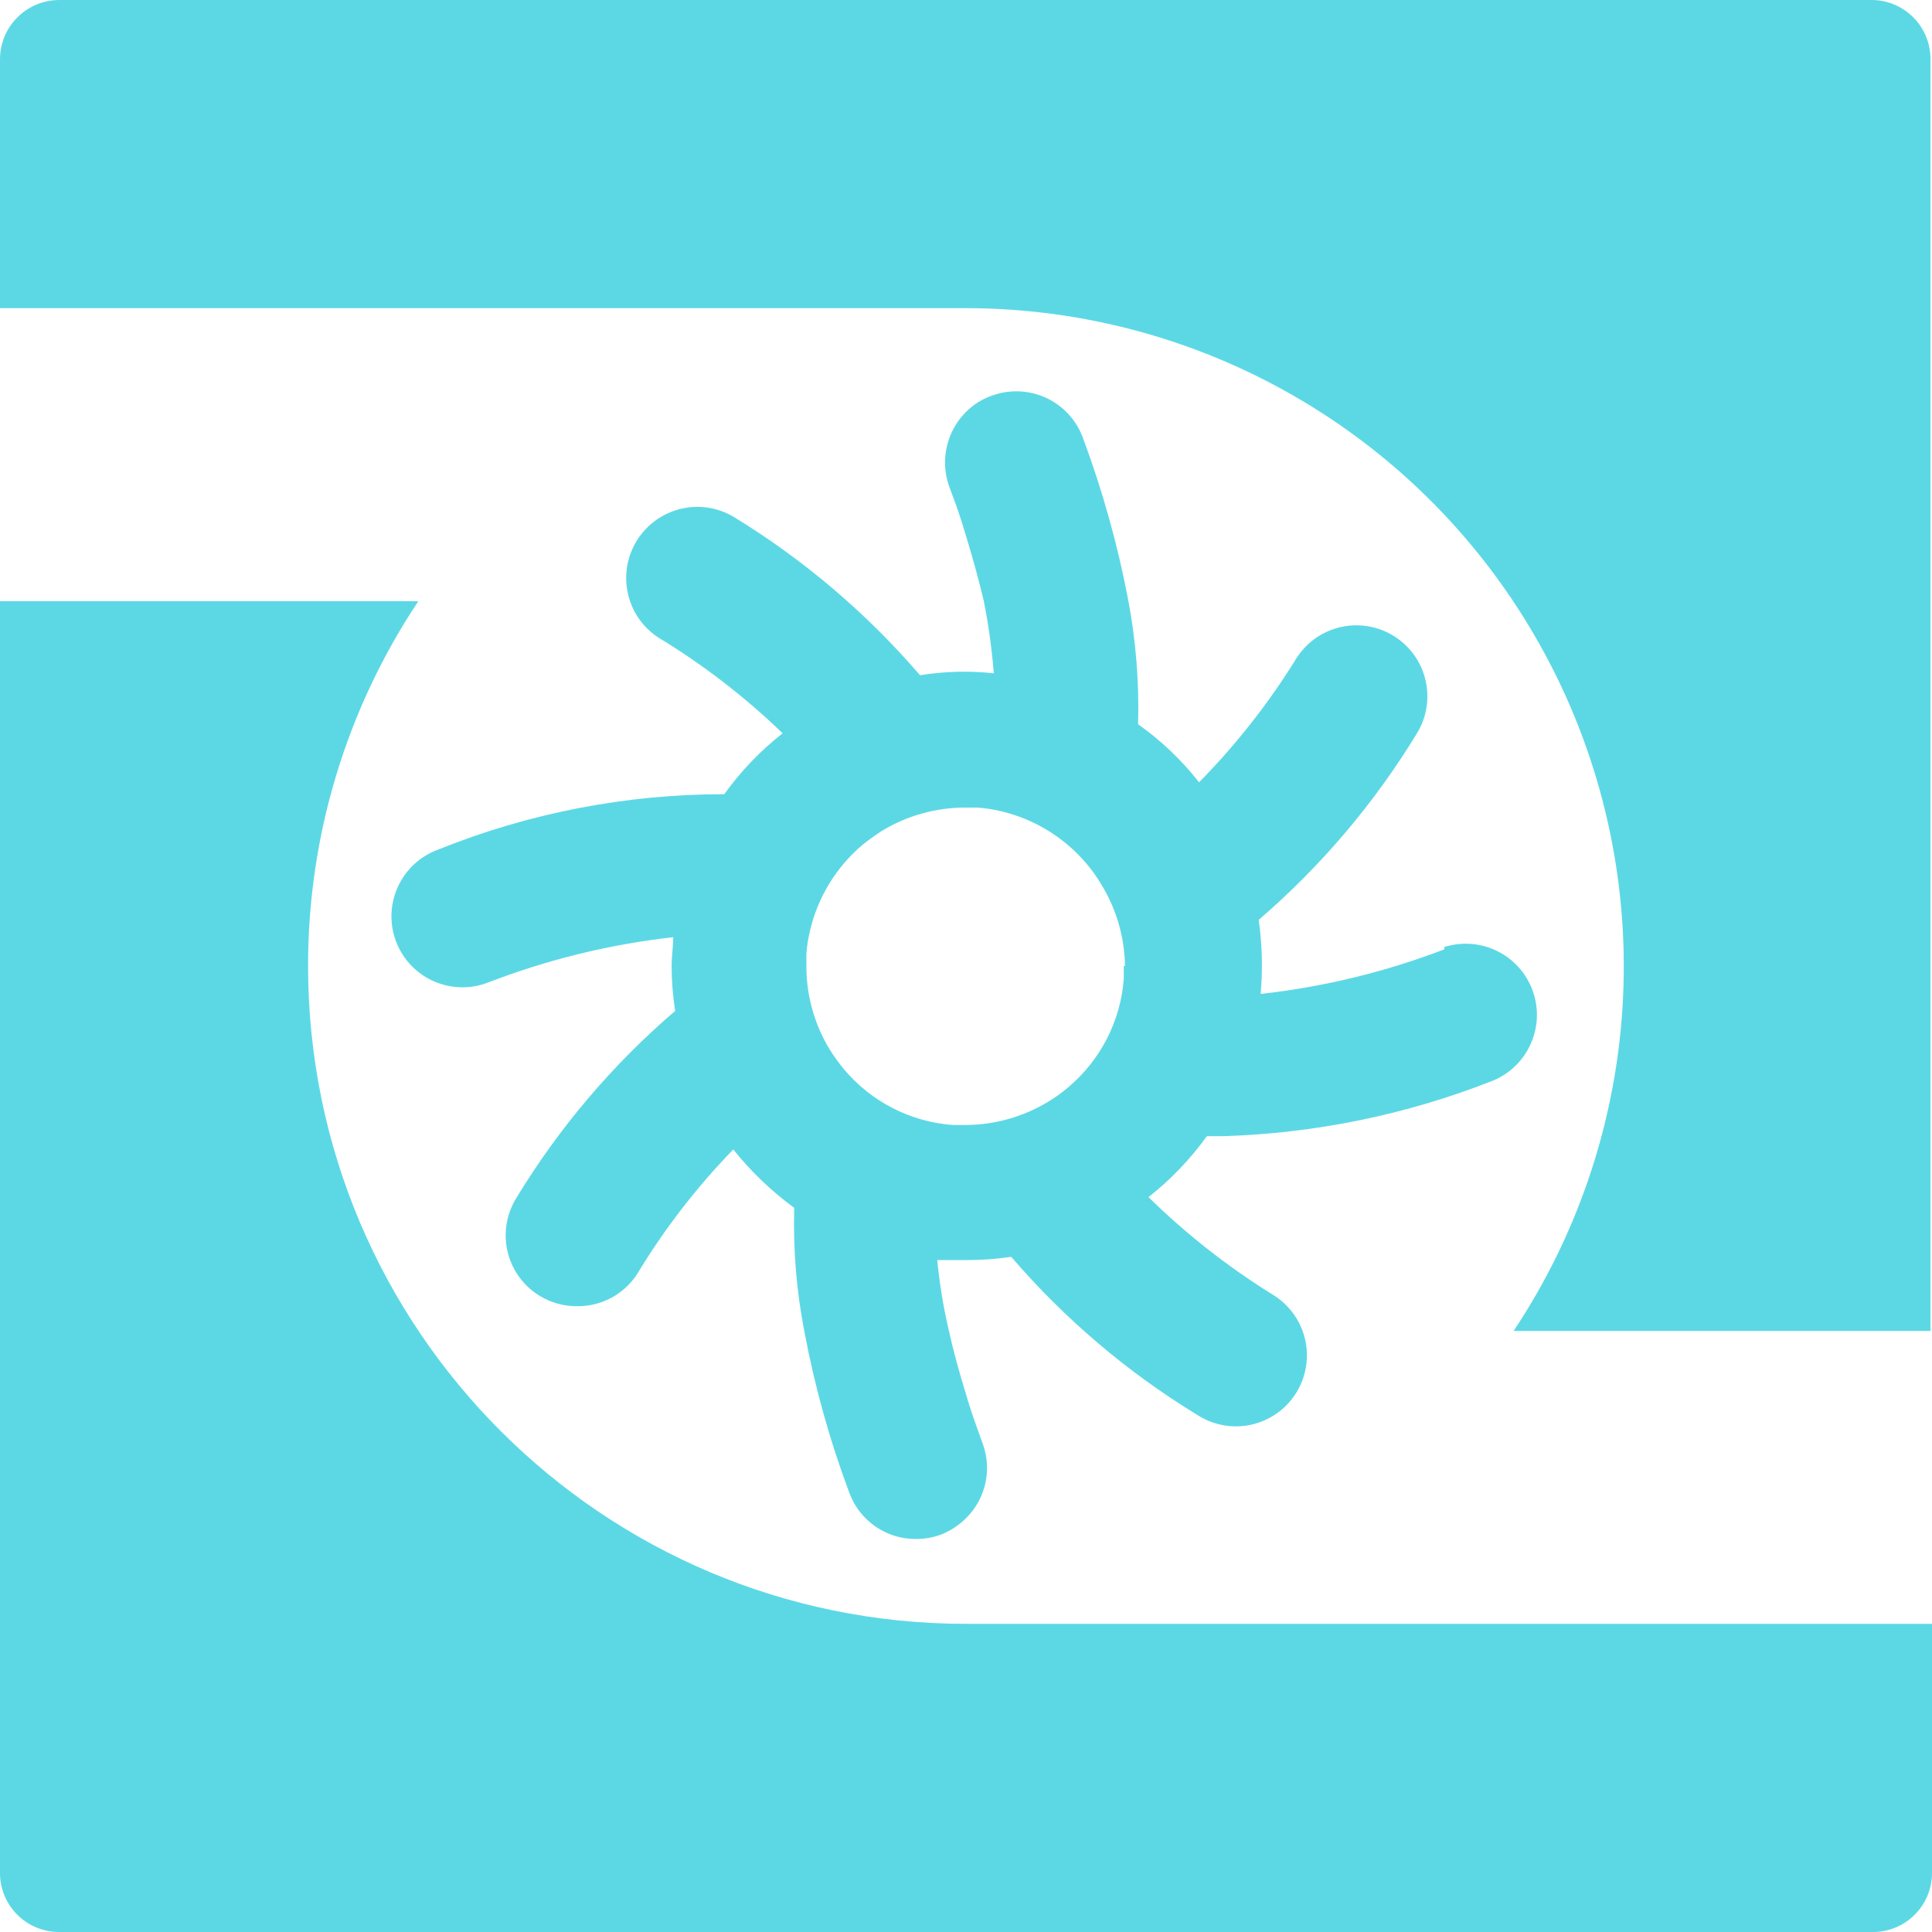
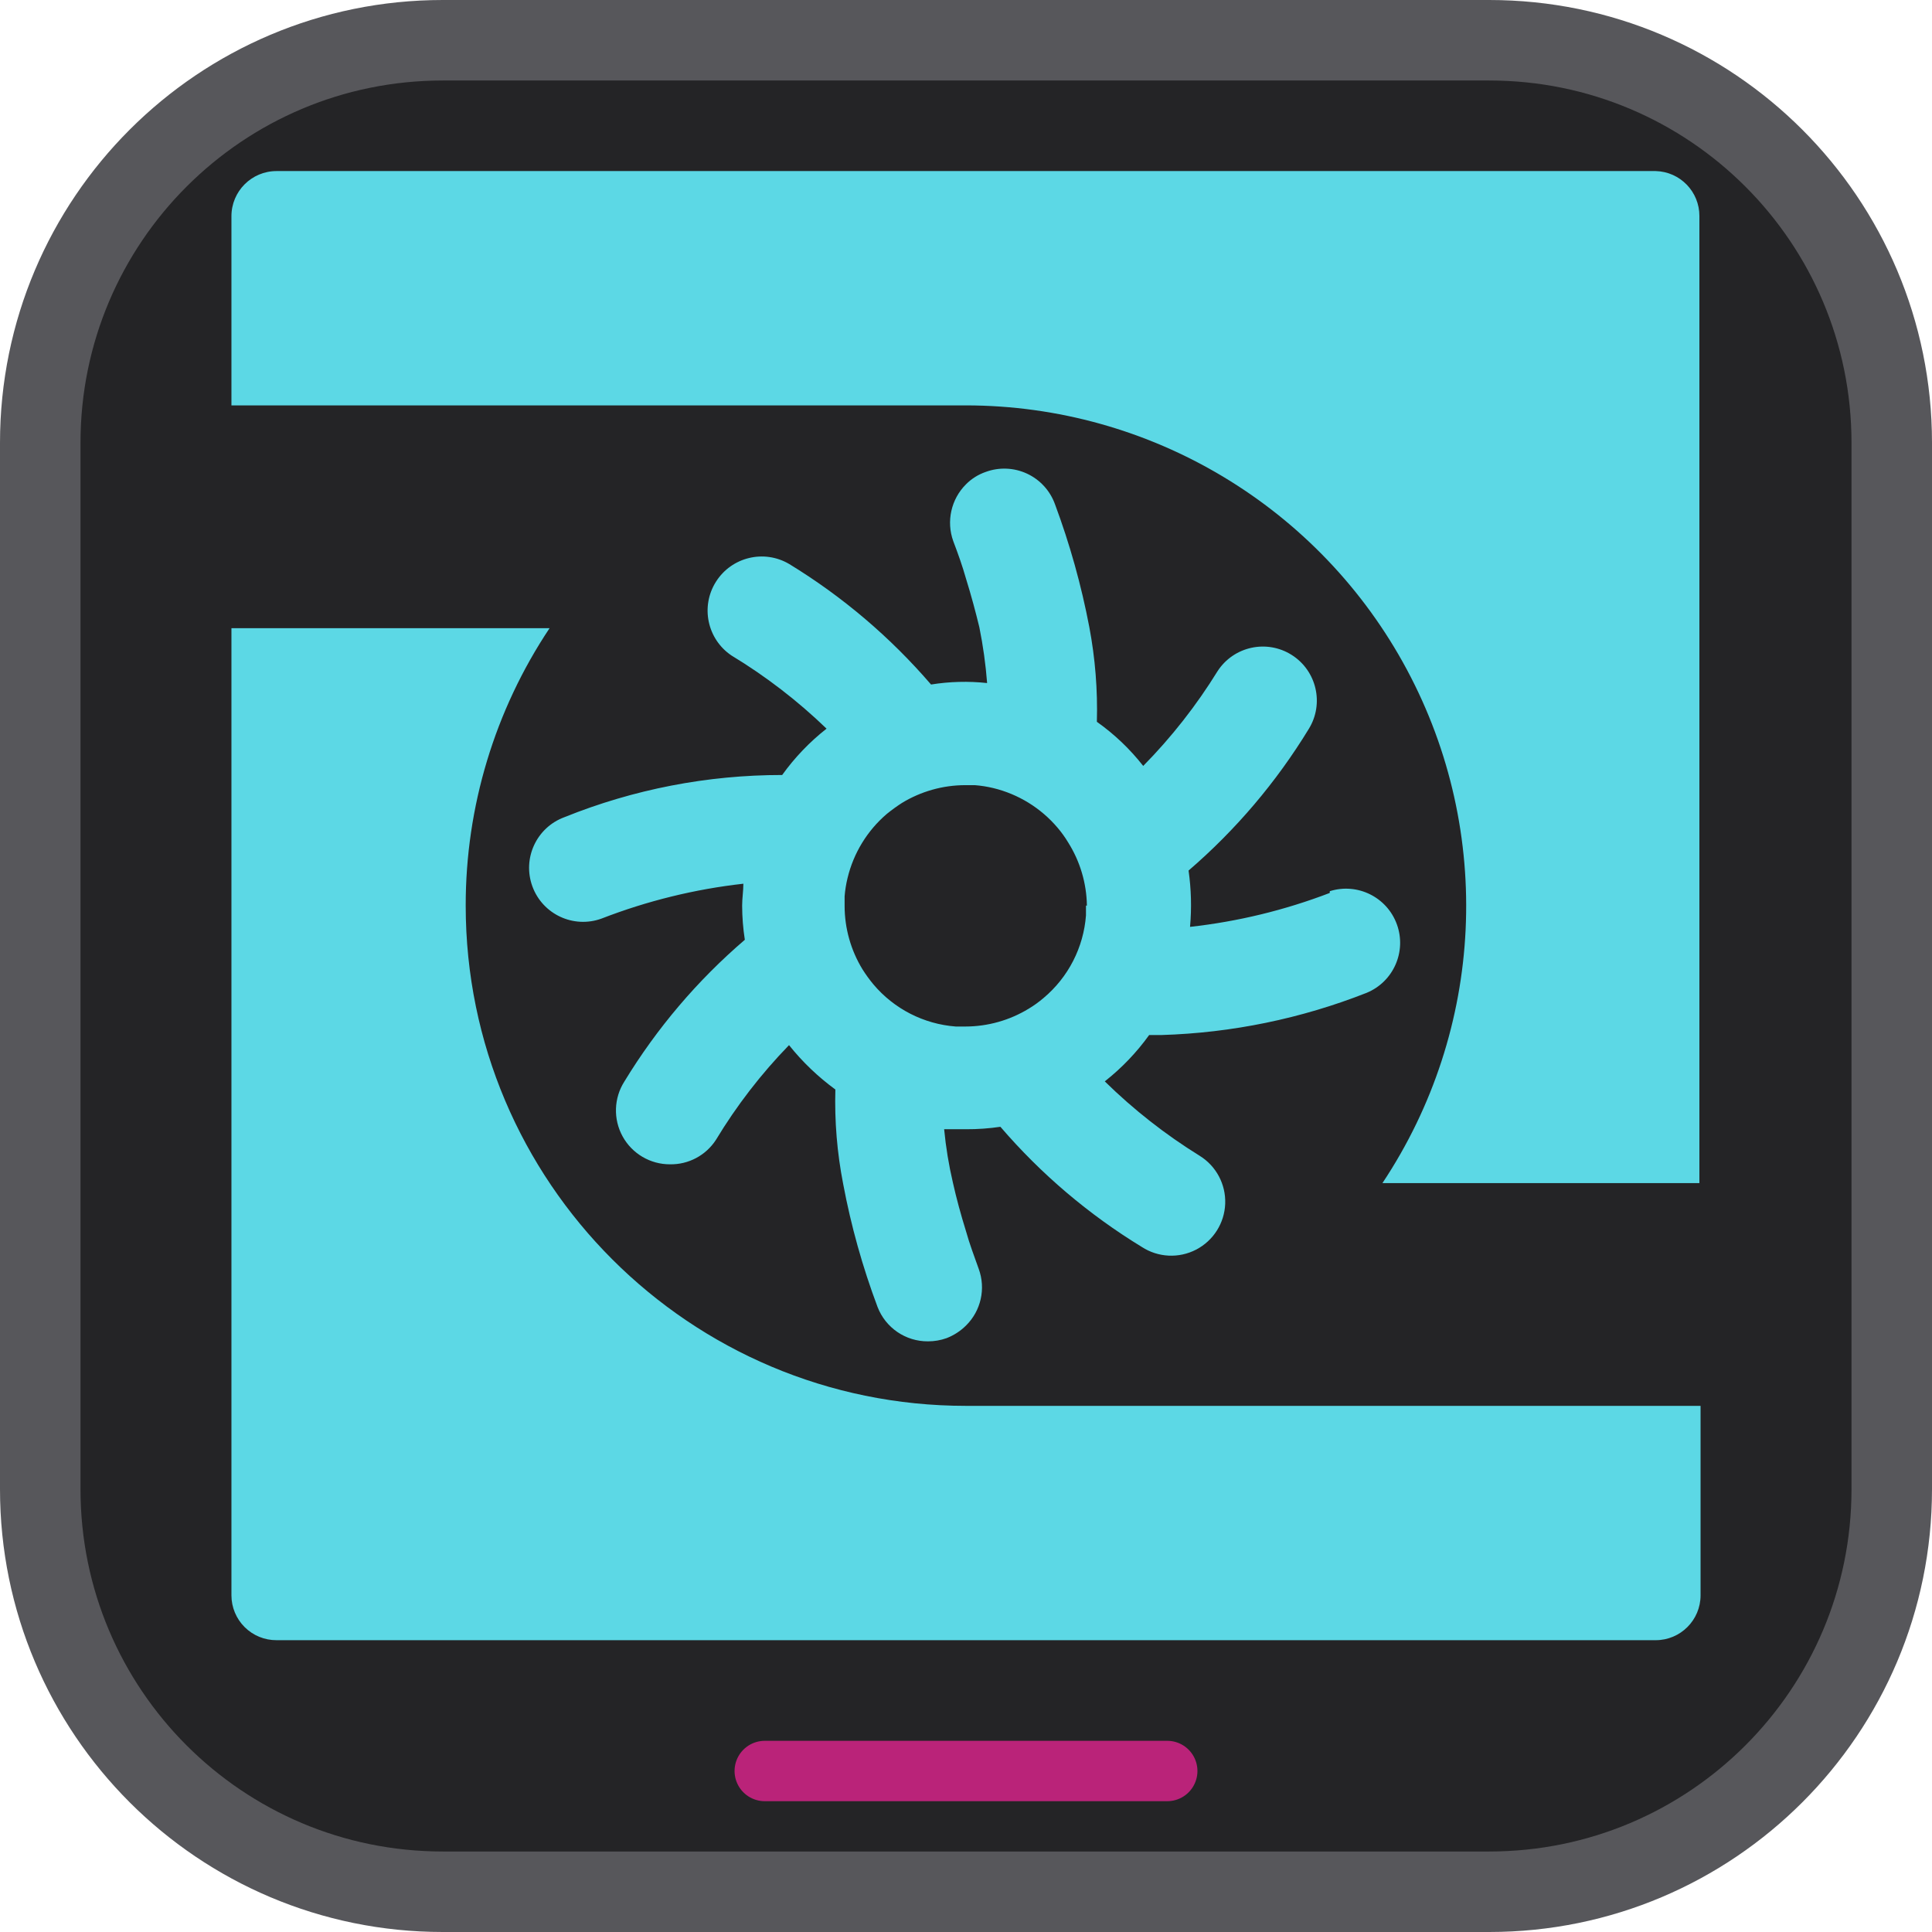
- <svg xmlns="http://www.w3.org/2000/svg" viewBox="0 0 24 24" fill="#5CD8E5">
-   <path d="M23.267 0H.737A.737.737 0 0 0 0 .737v3.091h12a8.177 8.177 0 0 1 6.803 12.705h5.178V.737A.733.733 0 0 0 23.267 0ZM3.827 12a8.153 8.153 0 0 1 1.37-4.532H0v15.8A.733.733 0 0 0 .737 24h22.53A.733.733 0 0 0 24 23.267v-3.095H12A8.173 8.173 0 0 1 3.827 12Z M17.942 11.793a9.212 9.212 0 0 1-2.282.554 3.983 3.983 0 0 0-.024-.92 9.742 9.742 0 0 0 1.964-2.314.882.882 0 0 0-1.49-.944 8.762 8.762 0 0 1-1.215 1.549 3.612 3.612 0 0 0-.757-.721 7.265 7.265 0 0 0-.123-1.545 12.434 12.434 0 0 0-.562-2.011.88.88 0 0 0-1.131-.526.84.84 0 0 0-.323.203.888.888 0 0 0-.207.928c.08.211.147.398.207.609.088.283.159.55.219.797a7.523 7.523 0 0 1 .127.912 3.433 3.433 0 0 0-.916.024A9.766 9.766 0 0 0 9.113 6.42a.884.884 0 0 0-.944 1.494 8.79 8.79 0 0 1 1.553 1.195 3.724 3.724 0 0 0-.725.757 9.499 9.499 0 0 0-3.557.689.882.882 0 0 0 .605 1.657 9.272 9.272 0 0 1 2.318-.57c0 .119-.02.239-.02.358a3.676 3.676 0 0 0 .044.558 9.662 9.662 0 0 0-1.967 2.314.88.88 0 0 0 .745 1.354.876.876 0 0 0 .749-.398 8.603 8.603 0 0 1 1.195-1.549 3.955 3.955 0 0 0 .757.725 7.018 7.018 0 0 0 .127 1.541 12.036 12.036 0 0 0 .562 2.011.876.876 0 0 0 .824.562.896.896 0 0 0 .303-.052.92.92 0 0 0 .319-.207.876.876 0 0 0 .207-.924c-.076-.215-.147-.398-.207-.613-.088-.283-.159-.546-.215-.797a6.603 6.603 0 0 1-.143-.872H12a3.728 3.728 0 0 0 .562-.04 9.714 9.714 0 0 0 2.31 1.963.882.882 0 1 0 .944-1.49 8.897 8.897 0 0 1-1.549-1.215 3.736 3.736 0 0 0 .725-.757h.203a9.957 9.957 0 0 0 3.349-.689.884.884 0 0 0-.601-1.661zM13.96 12v.159a1.952 1.952 0 0 1-.693 1.35 1.796 1.796 0 0 1-.243.175 1.991 1.991 0 0 1-1.032.291h-.159a1.952 1.952 0 0 1-1.346-.689 2.306 2.306 0 0 1-.179-.247 1.991 1.991 0 0 1-.291-1.032v-.159a1.868 1.868 0 0 1 .048-.299 1.991 1.991 0 0 1 .641-1.047 2.788 2.788 0 0 1 .247-.179 1.991 1.991 0 0 1 1.032-.291h.159a1.916 1.916 0 0 1 .303.048 1.991 1.991 0 0 1 1.047.645 1.796 1.796 0 0 1 .175.243A1.991 1.991 0 0 1 13.975 12z" />
+ <svg xmlns="http://www.w3.org/2000/svg" viewBox="0 0 24 24">
+   <rect x=".5" y=".5" width="23" height="23" rx="5" fill="#242426" stroke="#57575b" />
+   <path d="M9.5 22h5" fill="none" stroke="#ba2379" stroke-width=".75" stroke-linecap="round" />
+   <g transform="translate(2.875 2.125) scale(0.7604167)">
+     <g fill="#5CD8E5">
+       <path d="M23.267 0H.737A.737.737 0 0 0 0 .737v3.091h12a8.177 8.177 0 0 1 6.803 12.705h5.178V.737A.733.733 0 0 0 23.267 0ZM3.827 12a8.153 8.153 0 0 1 1.37-4.532H0v15.8A.733.733 0 0 0 .737 24h22.53A.733.733 0 0 0 24 23.267v-3.095H12A8.173 8.173 0 0 1 3.827 12ZM17.942 11.793a9.212 9.212 0 0 1-2.282.554 3.983 3.983 0 0 0-.024-.92 9.742 9.742 0 0 0 1.964-2.314.882.882 0 0 0-1.49-.944 8.762 8.762 0 0 1-1.215 1.549 3.612 3.612 0 0 0-.757-.721 7.265 7.265 0 0 0-.123-1.545 12.434 12.434 0 0 0-.562-2.011.88.88 0 0 0-1.131-.526.84.84 0 0 0-.323.203.888.888 0 0 0-.207.928c.08.211.147.398.207.609.088.283.159.55.219.797a7.523 7.523 0 0 1 .127.912 3.433 3.433 0 0 0-.916.024A9.766 9.766 0 0 0 9.113 6.42a.884.884 0 0 0-.944 1.494 8.79 8.79 0 0 1 1.553 1.195 3.724 3.724 0 0 0-.725.757 9.499 9.499 0 0 0-3.557.689.882.882 0 0 0 .605 1.657 9.272 9.272 0 0 1 2.318-.57c0 .119-.02.239-.02.358a3.676 3.676 0 0 0 .044.558 9.662 9.662 0 0 0-1.967 2.314.88.88 0 0 0 .745 1.354.876.876 0 0 0 .749-.398 8.603 8.603 0 0 1 1.195-1.549 3.955 3.955 0 0 0 .757.725 7.018 7.018 0 0 0 .127 1.541 12.036 12.036 0 0 0 .562 2.011.876.876 0 0 0 .824.562.896.896 0 0 0 .303-.052.92.92 0 0 0 .319-.207.876.876 0 0 0 .207-.924c-.076-.215-.147-.398-.207-.613-.088-.283-.159-.546-.215-.797a6.603 6.603 0 0 1-.143-.872H12a3.728 3.728 0 0 0 .562-.04 9.714 9.714 0 0 0 2.31 1.963.882.882 0 1 0 .944-1.49 8.897 8.897 0 0 1-1.549-1.215 3.736 3.736 0 0 0 .725-.757h.203a9.957 9.957 0 0 0 3.349-.689.884.884 0 0 0-.601-1.661zM13.96 12v.159a1.952 1.952 0 0 1-.693 1.35 1.796 1.796 0 0 1-.243.175 1.991 1.991 0 0 1-1.032.291h-.159a1.952 1.952 0 0 1-1.346-.689 2.306 2.306 0 0 1-.179-.247 1.991 1.991 0 0 1-.291-1.032v-.159a1.868 1.868 0 0 1 .048-.299 1.991 1.991 0 0 1 .641-1.047 2.788 2.788 0 0 1 .247-.179 1.991 1.991 0 0 1 1.032-.291h.159a1.916 1.916 0 0 1 .303.048 1.991 1.991 0 0 1 1.047.645 1.796 1.796 0 0 1 .175.243A1.991 1.991 0 0 1 13.975 12z" />
+     </g>
+   </g>
</svg>
